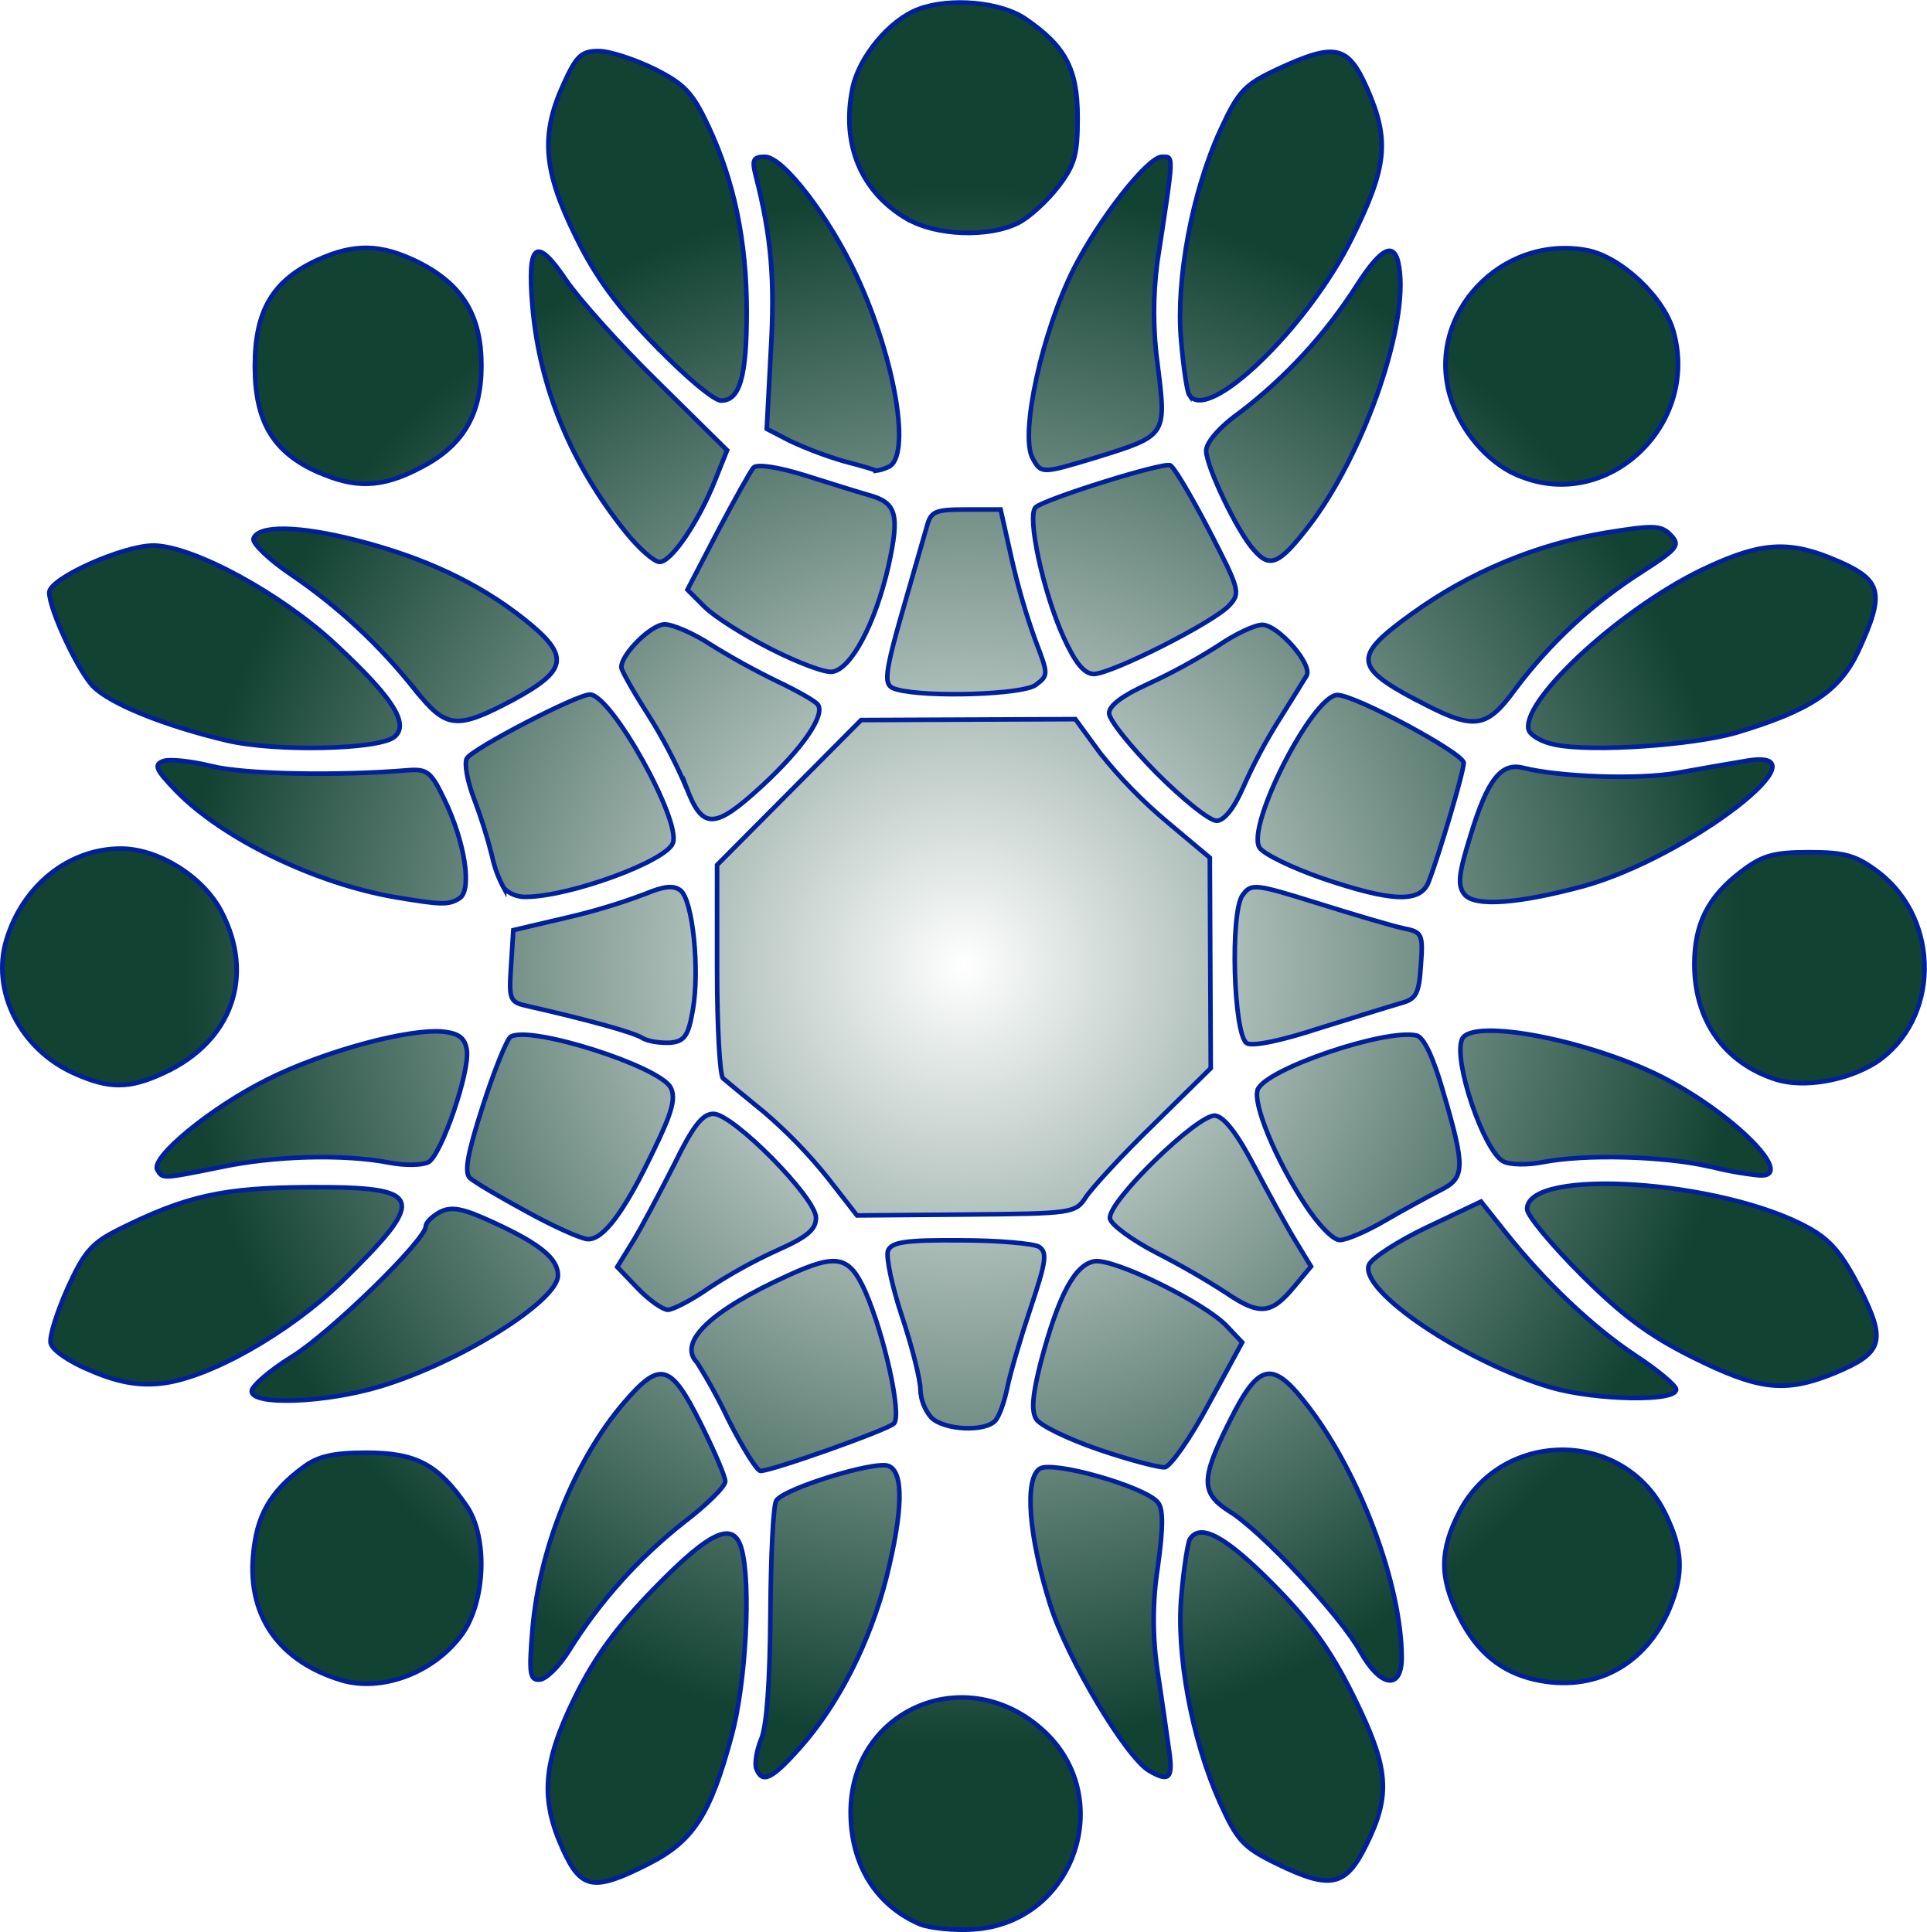
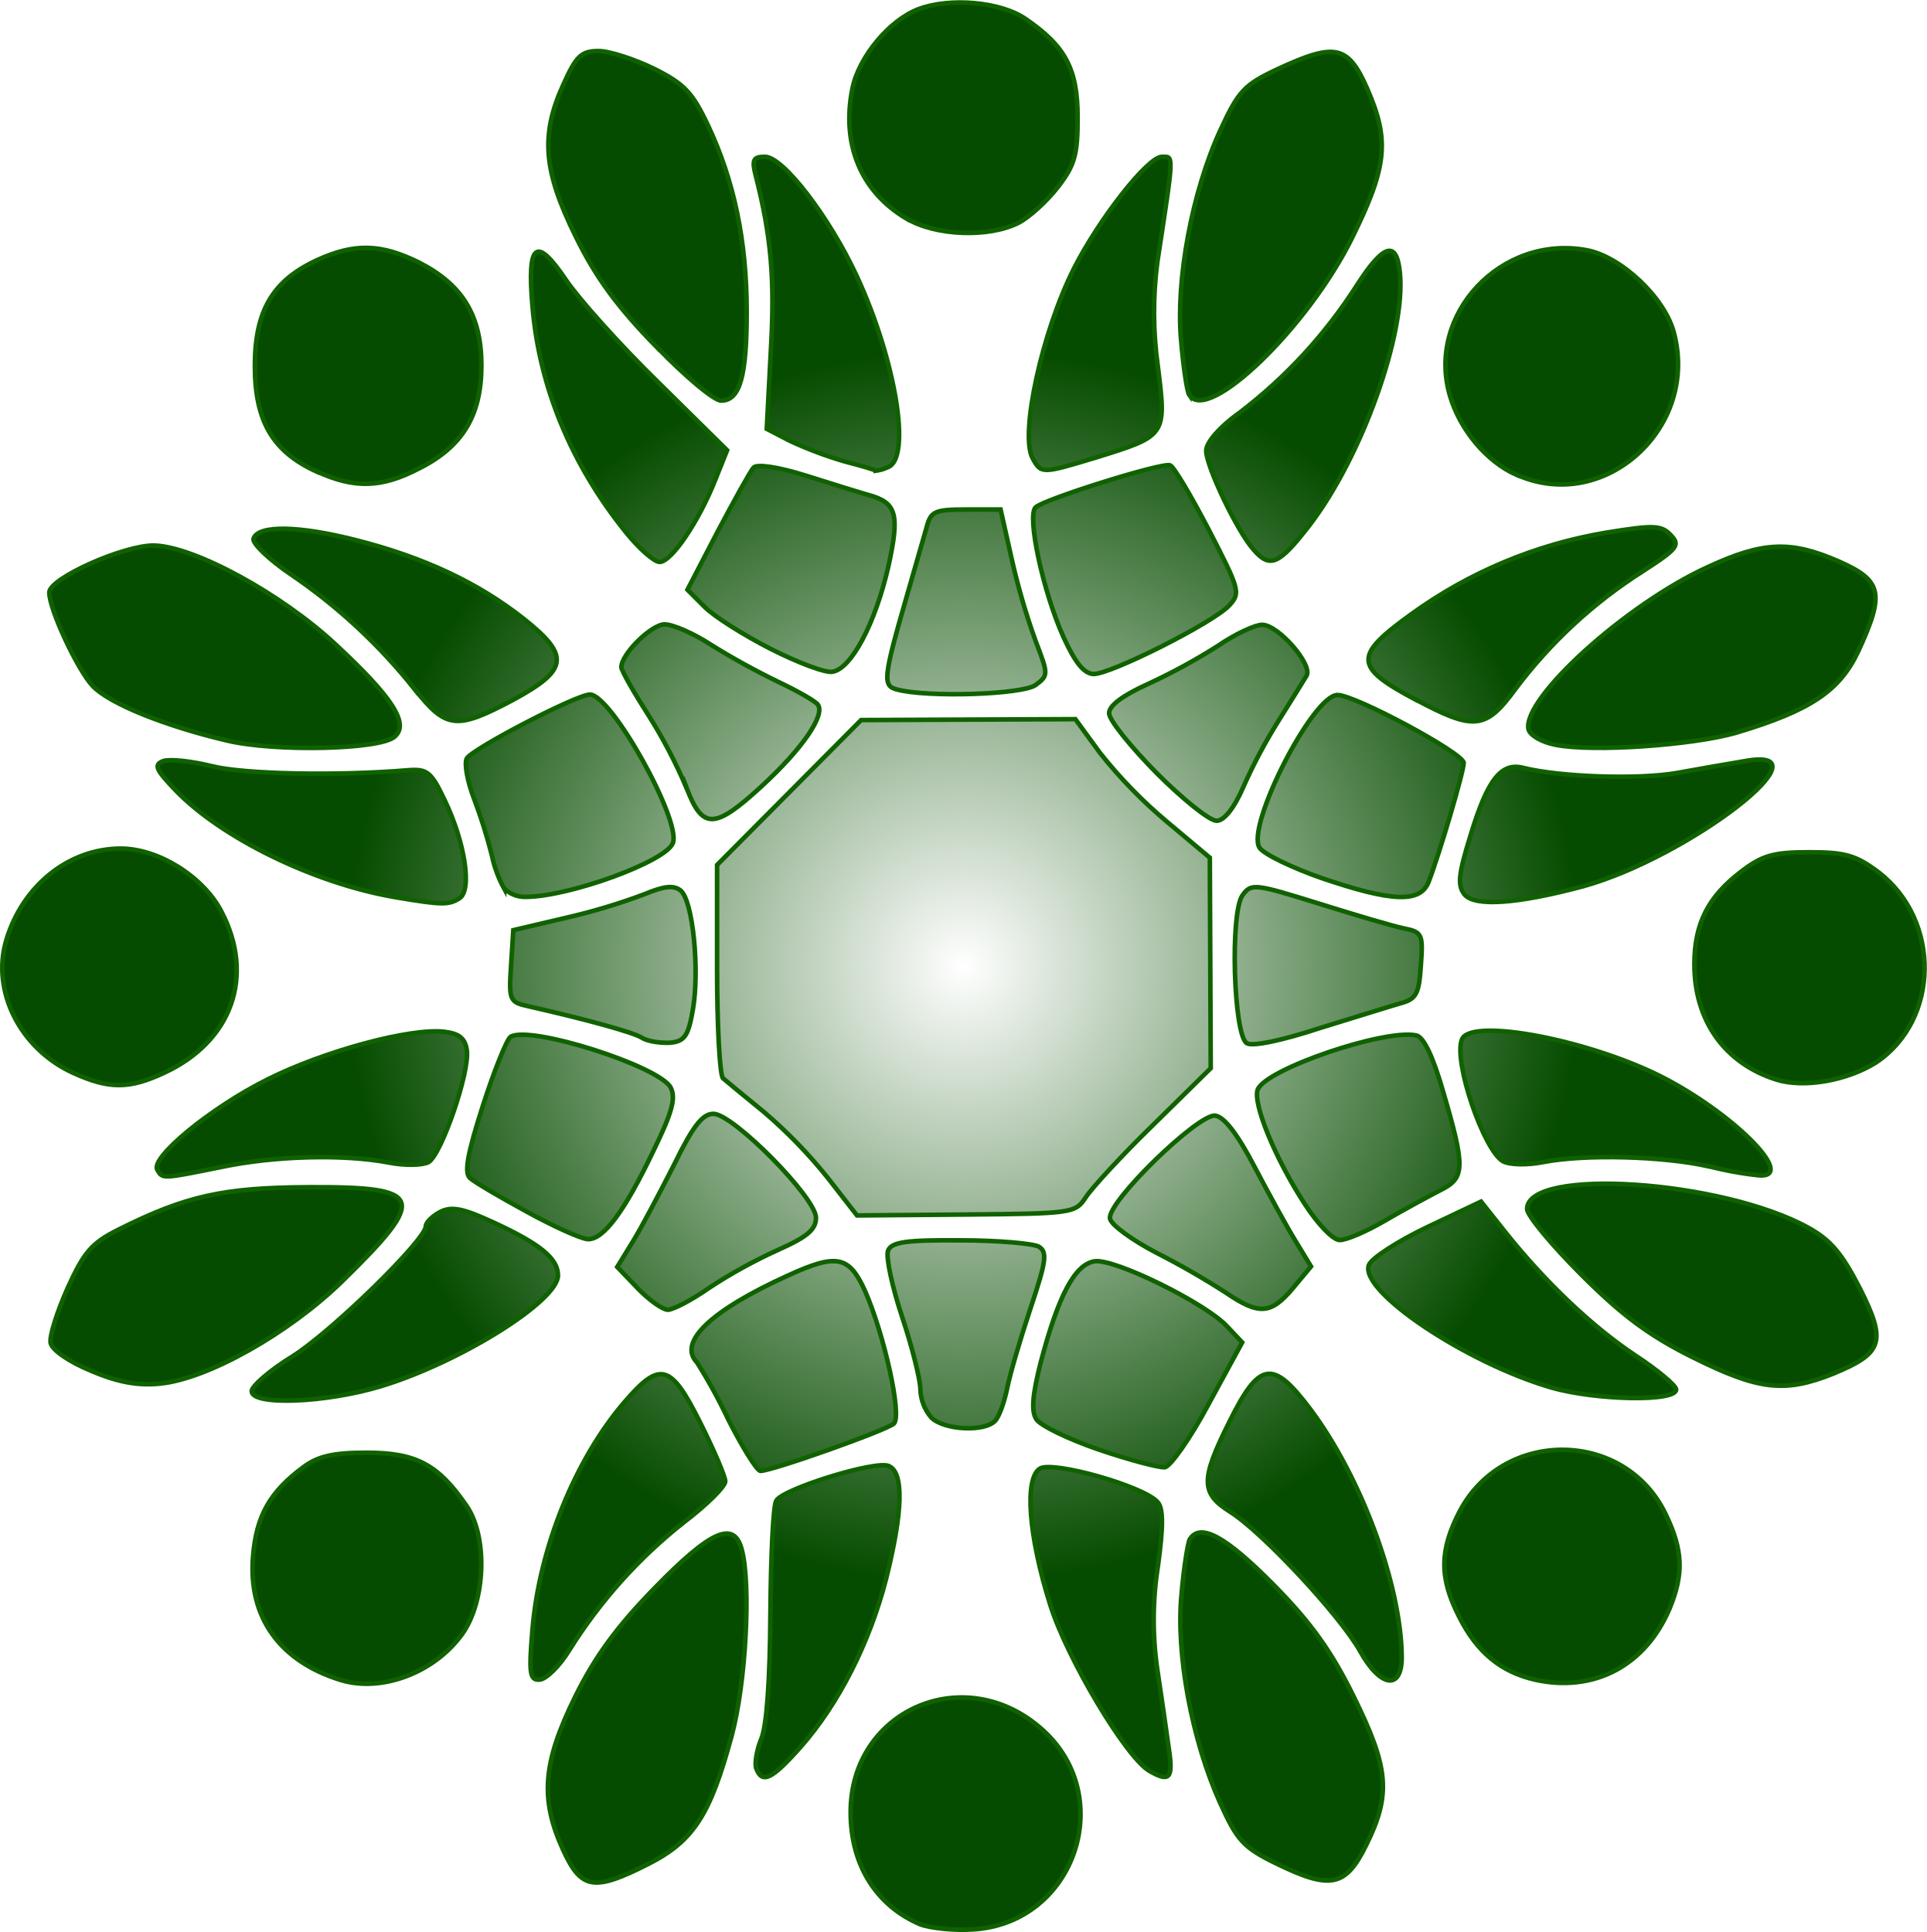
<svg xmlns="http://www.w3.org/2000/svg" id="svg8" viewBox="0 0 422.71 423.93">
  <defs>
-     <style>.cls-1{stroke:#00209d;stroke-miterlimit:10;fill:url(#Dégradé_sans_nom_21);}</style>
-     <radialGradient id="Dégradé_sans_nom_21" cx="249.97" cy="238.17" r="211.16" gradientUnits="userSpaceOnUse">
+     <style>.cls-1{stroke:#106200;stroke-miterlimit:10;fill:url(#Dégradé_sans_nom_43);}</style>
+     <radialGradient id="Dégradé_sans_nom_43" cx="249.97" cy="238.17" r="211.16" gradientUnits="userSpaceOnUse">
      <stop offset="0" stop-color="#fff" />
-       <stop offset="0.81" stop-color="#124232" />
+       <stop offset="0.64" stop-color="#064c00" />
    </radialGradient>
  </defs>
  <g id="layer1">
    <g id="g826">
      <path id="path840" class="cls-1" d="M240.53,448.46c-9.7-4.1-15.3-13.1-15.3-24.6,0-22.1,24.4-33.1,41.4-18.7,17.4,14.6,8.1,43-14.5,44.4-4.2.3-9.5-.3-11.6-1.1Zm-78.4-16.4c-5.1-11.2-4.4-19.1,2.6-33.4,4.4-8.9,9.1-15.4,17.6-24.1,12.2-12.5,17.3-14.8,19-8.4,2.1,7.7.9,29.5-2.2,40.9-4.7,17.4-8.4,23.1-18.2,28.1-12,6.1-14.8,5.7-18.8-3.1Zm156.6,3.1c-7.4-3.6-8.7-5.1-12.5-13.5-6.1-13.6-9.7-32.6-8.4-45.7.5-5.9,1.4-11.3,1.8-12,2.3-3.7,7.9-.6,18.3,9.9,8.3,8.4,12.8,14.7,17.7,24.7,7.7,15.6,8.2,21.4,2.7,32.5C333.83,440.26,330.43,440.86,318.73,435.16Zm-114.2-20.9c-.4-1.1.1-4.1,1.1-6.5,1.2-2.9,1.9-12.7,2-27.5.1-12.7.6-23.8,1.3-24.8,1.6-2.6,21.6-8.8,24.6-7.6,3.4,1.3,3.2,9.9-.5,24.7-3.6,14-10.4,27.5-18.8,37-6.3,7.1-8.4,8.1-9.7,4.7Zm86.2.5c-5.1-3-18-24.6-21.7-36.4-4.8-15.2-5.7-27.7-2.3-29.9,2.8-1.8,23,3.9,25.9,7.4,1.2,1.4,1.2,5.4,0,14.1a75.17,75.17,0,0,0-.1,22.7c.9,5.9,2,13.6,2.5,17.2,1,6.6.2,7.5-4.3,4.9Zm-177.3-19.9c-13.4-4.1-20.4-13.8-19.3-27.1.7-8.9,3.7-14.2,11-19.6,3.2-2.4,6.5-3.2,13.9-3.2,10.9,0,15.7,2.6,21.9,11.6,4.8,6.9,4.2,21.2-1,28.3-6.1,8.4-17.6,12.7-26.5,10Zm261.9-.1c-7.4-1.7-12.7-6-16.6-13.8-4.4-8.6-4.3-14.6.1-23.1,9.6-18.3,36.3-18,45.2.6,3.8,7.9,4,13,.9,20.6-5.3,12.6-16.6,18.6-29.6,15.7Zm-219.9-11c1.5-17.9,9.4-37.3,20.1-49.8,7.9-9.2,10.2-8.6,16.7,4.4,3,6,5.5,11.8,5.5,12.9s-4,5.1-9,8.9a109.85,109.85,0,0,0-25.2,28.1c-2.2,3.6-5.2,6.5-6.6,6.5C154.83,394.86,154.63,393.36,155.43,383.76Zm181.6,4.8c-4.4-7.9-21.6-26.3-28.5-30.6-6.5-4.1-6.6-7-.2-19.8,6.6-13.3,9.5-13.7,17.7-2.8,11.2,14.9,20,38.7,20.1,54.5,0,7.3-4.7,6.6-9.1-1.3Zm-138.6-50.8a118.57,118.57,0,0,0-6.9-12.6c-4.3-4.4,3-11.4,20-19.1,10.7-4.9,13.4-4.3,16.9,3.5,4.2,9.6,8.1,27.2,6.3,29-1.4,1.4-26.7,10.4-29.3,10.4-.8-.1-3.9-5.1-7-11.2Zm81.2,6.5c-6.7-2.3-12.9-5.3-13.7-6.7-1.1-1.8-.8-5.3,1-12.4,3.9-14.8,7.5-21.5,11.8-22.2s24.4,9.2,29.1,14.3l3.3,3.5-7.4,13.6c-4,7.5-8.4,13.7-9.6,13.8s-7.8-1.6-14.5-3.9Zm-36.7-7a10.09,10.09,0,0,1-2.4-6.2c0-2.1-1.8-9.3-4-15.9s-3.6-13.2-3.1-14.5c.7-1.9,3.8-2.4,15.9-2.3,8.2,0,16,.7,17.2,1.4,1.9,1.2,1.6,3.2-1.8,13.4-2.2,6.6-4.5,14.4-5.1,17.4s-1.7,6.2-2.6,7.3C254.83,340.46,245.83,340.06,242.93,337.26Zm-149.1-5.8c0-1.1,4-4.6,8.9-7.6,8.5-5.3,29.3-25.6,29.3-28.6,0-.8,1.4-2.2,3.1-3.1,2.5-1.3,4.9-.9,11.8,2.3,10.2,4.7,14.1,7.9,14.1,11.6,0,5.6-21.4,19-38.8,24.3-12.2,3.7-28.4,4.3-28.4,1.1Zm285.1-.8c-18.8-5.5-42.2-21.2-40-26.9.6-1.5,6.3-5.2,12.8-8.3l11.8-5.6,5.4,6.8c8.7,10.9,19,20.7,28.5,27,4.9,3.2,8.9,6.6,8.9,7.4.2,2.8-17.7,2.4-27.4-.4ZM58.63,327c-4.9-2-8.6-4.6-8.9-6.1s1.4-6.8,3.7-12c3.6-7.9,5.2-9.9,11.2-12.9,14.8-7.4,22.9-9.2,41.8-9.3,25.4-.1,26.1,2.2,7.2,20.7-11.7,11.4-29.5,21.4-39.9,22.4-4.7.5-9.3-.3-15.1-2.8Zm351.5-2.9c-9.7-4.8-15.7-9.3-24.6-18.2-6.5-6.5-11.9-13-11.9-14.4,0-9.2,42.7-6.4,61.7,4.1,4.9,2.7,7.4,5.7,11.3,13.3,5.9,11.7,5.1,14.2-5.8,18.7-10.7,4.3-16.4,3.6-30.7-3.5Zm-231.6-15.2-4.5-4.7,3.5-5.7c1.9-3.1,5.9-10.7,9-16.8,4.1-8.4,6.2-11.1,8.6-11.1,4.3,0,22.5,18.4,22.5,22.8,0,2.6-1.9,4.2-8.4,7.1a110.36,110.36,0,0,0-15.2,8.4c-3.7,2.6-7.8,4.7-8.9,4.7s-4.1-2.1-6.6-4.7Zm129.1,1a174.3,174.3,0,0,0-15.3-8.8c-5.4-2.8-10-6.2-10.2-7.5-.7-3.6,19.4-23.1,23.1-22.6,2,.3,4.9,4.1,8.6,11.2,3.1,5.9,7.1,13.2,9,16.3l3.4,5.6-4,4.8c-4.8,5.7-7.4,5.9-14.6,1Zm-153.4-17.8c-5.9-3.2-11.5-6.5-12.5-7.4-1.3-1.2-.6-5.2,2.8-15.8,2.5-7.8,5.3-14.7,6.1-15.2,4.2-2.6,32.5,6.4,35.1,11.1,1.2,2.3.4,5.4-3.8,14-6.4,13.4-11,19.5-14.4,19.3-1.5-.1-7.5-2.8-13.3-6Zm170.7-1.6c-6.6-10.1-11.5-22.2-10.4-25.2,1.7-4.5,27.9-13.4,34.8-11.9,1.6.3,3.7,4.7,5.9,12.4,4.9,16.7,4.8,18.9-.7,21.6-2.5,1.3-7.9,4.2-12,6.6s-8.5,4.3-10,4.3-4.8-3.5-7.6-7.8Zm-104.6-5.7a106.65,106.65,0,0,0-14-14.5c-4.3-3.5-8.4-6.9-9.1-7.5s-1.3-11.4-1.3-24V216l15.8-15.9,15.8-15.9,23.5-.1,23.5-.1,5.4,7.4a104.33,104.33,0,0,0,14.8,15.2l9.3,7.8.1,23.1.1,23.1L291.63,273c-6.9,6.7-13.5,13.9-14.8,15.9-2.3,3.5-2.9,3.6-26.3,3.8l-23.9.2-6.3-8.1Zm-147.2-1.9c-1.6-2.6,11.5-13.5,24.1-19.8,12.3-6.2,31.4-11.4,38.9-10.5,3.2.4,4.5,1.4,4.9,4,.7,4.8-5.6,23-8.4,24.6-1.3.7-5.2.8-8.7.1-9.9-1.9-25.2-1.5-36.9,1-12.9,2.6-12.7,2.6-13.9.6Zm340.2-.8c-9.7-2.2-27-2.7-36.2-.9-3.5.7-7.4.6-8.8-.2-4.2-2.4-10.9-21.9-9-26.7,1.9-5,29,.3,45,8.8,15.7,8.4,28.4,21.7,20.1,21A76,76,0,0,1,413.33,282.06Zm-358.7-20.5c-11.6-5.3-18-18-14.6-29.2,3.6-11.9,13.7-20,25.1-20,8.2,0,18,6.1,22,13.7,7.5,14.2,2.4,28.6-12.5,35.5-7.7,3.6-12.1,3.6-20,0Zm373.7,1.5c-11.4-3.6-18-13-18-25.3,0-8.9,3-14.8,10.2-20.3,4.7-3.6,7.1-4.3,15-4.3s10.3.7,15.2,4.4c13.7,10.5,13.4,32.4-.5,41.7-6.3,4-15.8,5.7-21.9,3.8Zm-116.2-8c-2.9-1.8-3.7-28.8-.9-32.5,1.9-2.6,2.7-2.5,16.5,1.8,8,2.5,16.4,5,18.8,5.5,4.1.8,4.3,1.3,3.8,8.1-.4,6.2-1,7.4-4.3,8.3-2.1.6-10.1,3.1-17.9,5.5-8.2,2.7-14.8,4.1-16,3.3Zm-132.7-1.2c-2-1.2-11.7-3.9-24.9-6.9-4.1-.9-4.3-1.3-3.8-8.8l.5-7.9,11.5-2.7a134.59,134.59,0,0,0,17.3-5.2c4.3-1.8,6.4-2,7.9-.8,2.7,2.2,4.2,17.4,2.7,26.1-1,5.8-1.8,7-5,7.3-2.2.1-5-.3-6.2-1.1Zm-53.9-30.8c-17.8-3-38.3-13-48.4-23.5-4.4-4.6-4.8-5.6-2.7-6.4,1.4-.5,6.1,0,10.6,1.1,7,1.8,27.7,2.2,43.2.9,4.1-.3,5,.4,7.9,6.5,4.5,9.3,6.1,19.8,3.3,21.6-2.4,1.5-3.8,1.5-13.9-.2Zm234.4-.6c-1.6-2-1.4-4.3,1.3-13,3.7-12.2,6.7-16.1,11.6-14.8,8.1,2,25.2,2.6,33.7,1.1,5-.9,11.8-2.1,14.9-2.6,19.4-3.5-12.3,21.1-35.6,27.5-14.2,3.8-23.6,4.5-25.9,1.8Zm-210.7-1.3a26.21,26.21,0,0,1-2.7-7.3,113.85,113.85,0,0,0-3.9-12.4c-1.5-3.9-2.2-7.8-1.6-8.9,1.4-2.2,24.1-14,27-14,4.7,0,20.1,27.7,18.2,32.6-1.5,4-22.5,11.7-32.2,11.8A6.56,6.56,0,0,1,149.23,221.16Zm179.4-2.3c-6.6-2.3-12.8-5.3-13.7-6.7-3-4.7,11.7-33.5,17.1-33.5,3.9,0,27.7,12.8,27.7,14.9,0,1.9-5.3,19.9-7.7,26.1-1.8,4.7-8.1,4.4-23.4-.8Zm-139.4-19.8a111.81,111.81,0,0,0-8.5-16.2c-3.2-5-5.8-9.6-5.8-10.3,0-2.9,6.6-9.4,9.5-9.4,1.8,0,6.4,2,10.2,4.5a161.25,161.25,0,0,0,14.7,8.1c4.2,2,8.1,4.2,8.7,5,1.7,2.3-3.4,9.7-12.3,17.9C195.33,208.26,192.73,208.26,189.23,199.06Zm103.1-3.3c-5.7-5.8-10.4-11.6-10.4-13.1,0-1.7,3-3.9,8.5-6.4a131.21,131.21,0,0,0,15.4-8.4c3.8-2.6,8.1-4.6,9.7-4.6,3.5,0,11.2,8.8,9.7,11.2-.6,1-3.2,5.2-5.9,9.5a115.41,115.41,0,0,0-8,15c-2,4.6-4.2,7.3-5.8,7.3s-7.5-4.8-13.2-10.5Zm-203.9-7.1c-13.6-3.2-25.8-8.1-29.5-12-3.4-3.7-9.5-16.8-9.5-20.5,0-3.1,16.4-10.4,23-10.3,8.8.2,27.9,10.6,39.8,21.7,12.6,11.7,16.3,17.5,12.9,20.3s-26.1,3.3-36.7.8Zm291.3.9c-3-.6-5.5-2.1-5.8-3.4-1.3-6.8,21.4-27.4,39.4-35.6,12.1-5.6,18.2-5.8,28.7-1.2,9.5,4.2,10.1,7,4.3,19.6-4.1,8.8-10.5,13.1-26.9,18-9.4,2.7-31.5,4.3-39.7,2.6Zm-250.1-12.1a122.17,122.17,0,0,0-27.1-25.2c-4.9-3.3-8.6-6.9-8.3-7.9,1-3,9.8-2.9,22.4.3,15,3.8,26.9,9.4,36.9,17.3,10.2,8.1,9.8,11.2-2.4,17.8C138.73,186.36,136.53,186.16,129.63,177.46Zm219.3,2.1c-13.3-7.1-13.4-9.5-.6-18.7a101.44,101.44,0,0,1,42.5-17.8c10.5-1.7,12.2-1.7,14.3.5s1.7,2.9-6.2,8a105.77,105.77,0,0,0-27.8,25.7C364.53,186.36,362,186.56,348.93,179.56Zm-113.5-2.1c-3.2-.8-3.1-2.4,2.1-20.4,1.8-6.3,3.8-13.2,4.4-15.3.9-3.4,1.8-3.8,8.6-3.8h7.6l2.4,10.7a150.88,150.88,0,0,0,5.3,18.2c2.8,7.3,2.8,7.5,0,9.6s-23.7,2.8-30.4,1Zm-27.7-8.9c-5.9-3-12.4-7.1-14.5-9.2l-3.8-3.8,6.6-12.7c3.7-7,7.2-13.3,7.9-14.1s5.3-.2,11.6,1.8c5.7,1.8,11.8,3.7,13.6,4.2,6.2,1.7,6.9,4.2,4.4,15.6-2.9,12.7-8.2,22.6-12.3,23.2-1.5.3-7.6-2-13.5-5Zm64.2-2.6c-4.5-10-8.1-26.7-6.1-28.5s27.8-9.9,29.5-9.2c.8.3,4.6,6.7,8.5,14.2,6.7,13,7,13.8,4.5,16.5-3.3,3.7-25.9,15.1-29.8,15.1-2.1-.1-4-2.4-6.6-8.1Zm-96-23c-12-14.9-19-31.9-20.5-49.6-1.2-14,.8-15.5,7.4-5.7,2.7,4,11.7,14.1,20.1,22.3l15.2,15-2.6,6.5c-3.6,9.1-9.6,18-12.2,18-1.2,0-4.5-2.9-7.4-6.5Zm137.7,3.8c-3.6-4-10.4-18.3-10.4-21.7,0-1.8,2.9-5.2,7.4-8.4a108.78,108.78,0,0,0,25.6-27.8c5.9-9.2,8.8-10.1,9.5-2.8,1.3,13.4-8.4,40.4-19.8,55.3-6.7,8.7-8.7,9.6-12.3,5.4Zm-205.5-17.1c-9.7-4.4-13.6-11.1-13.6-23.2s3.9-18.7,13.6-23.2c8.3-3.8,14.1-3.6,22.4.5,9.6,4.9,13.7,11.7,13.7,22.6s-4.1,17.8-13.7,22.6C122.33,133.26,116.43,133.46,108.13,129.66Zm263.2.7c-6.6-2.9-12.4-9.9-14.6-17.3-5.3-17.9,11.2-35.5,30-32,7.5,1.4,17.1,10.4,19.1,18.1C411.43,120.06,390.53,139,371.33,130.36Zm-147.6-3a85,85,0,0,1-11.9-4.5l-5-2.6.9-17.2c.9-15.6.1-25-3.3-38.3-.9-3.5-.6-4.2,2-4.2,4,0,14.1,13.2,20.1,26.1,8.6,18.5,12.1,40,6.9,42a9,9,0,0,1-2.7.8c0-.2-3.2-1.1-7-2.1Zm41.4-.7c-2.8-5.3,2.1-27.7,9.1-41.6,5.6-11,16.2-24.5,19.3-24.5,2.6,0,2.7-1.1-1,23a84.35,84.35,0,0,0,.1,23c1.9,15.2,1.9,15.2-13.6,20-11.9,3.6-12,3.6-13.9.1Zm-82.5-24.4c-8.5-8.7-13.3-15.2-17.7-24.2-7.1-14.4-7.8-22.2-2.7-33.4,2.8-6.2,3.9-7.3,7.7-7.3,2.4,0,7.9,1.8,12.2,3.9,6.6,3.3,8.4,5.2,11.8,12.4,5.7,12.1,8.5,25.3,8.5,40.9,0,14.2-1.5,19.5-5.6,19.5C195.33,114.16,189,108.86,182.63,102.26Zm116.9,10.6c-.5-.7-1.3-6.1-1.8-12-1.2-13.3,2.4-32.6,8.6-46.1,4-8.7,5.3-10,12.5-13.4,12.7-5.9,15.5-5.3,19.7,4.2,5,11.4,4.4,17.2-3.3,32.8C325.53,98.06,303.53,119.26,299.53,112.86Zm-62-38.7c-10-5.9-14.4-16.3-11.9-28.6,1.4-6.9,8.1-15,14.5-17.4,6.9-2.6,18-1.6,23.4,2.1,8.8,6,11.5,11,11.5,21.7,0,8.1-.6,10.4-4.3,15.2-2.4,3.1-6.3,6.7-8.7,7.9C255.63,78.36,243.93,78,237.53,74.16Z" transform="translate(-38.62 -26.2)" />
    </g>
  </g>
</svg>
